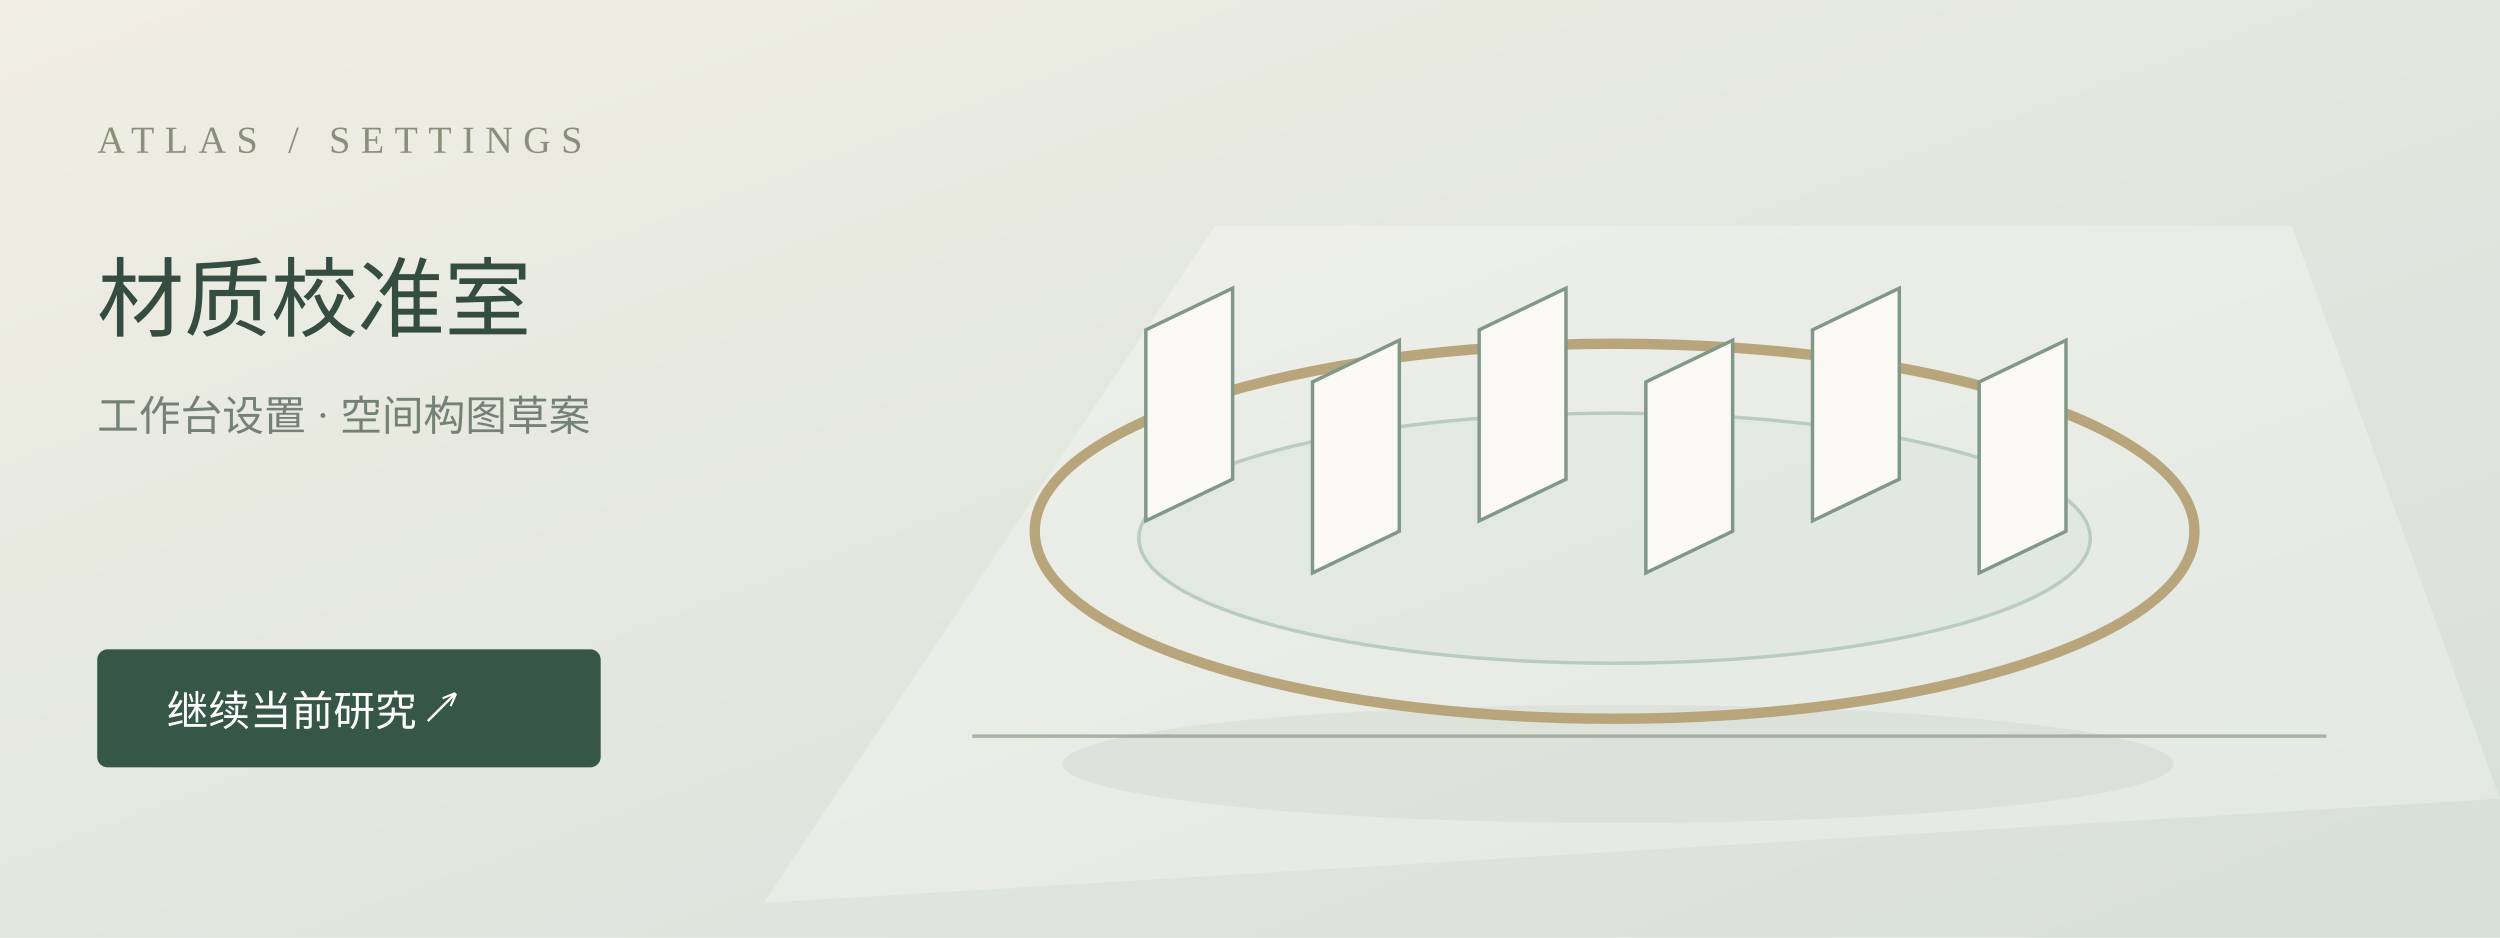
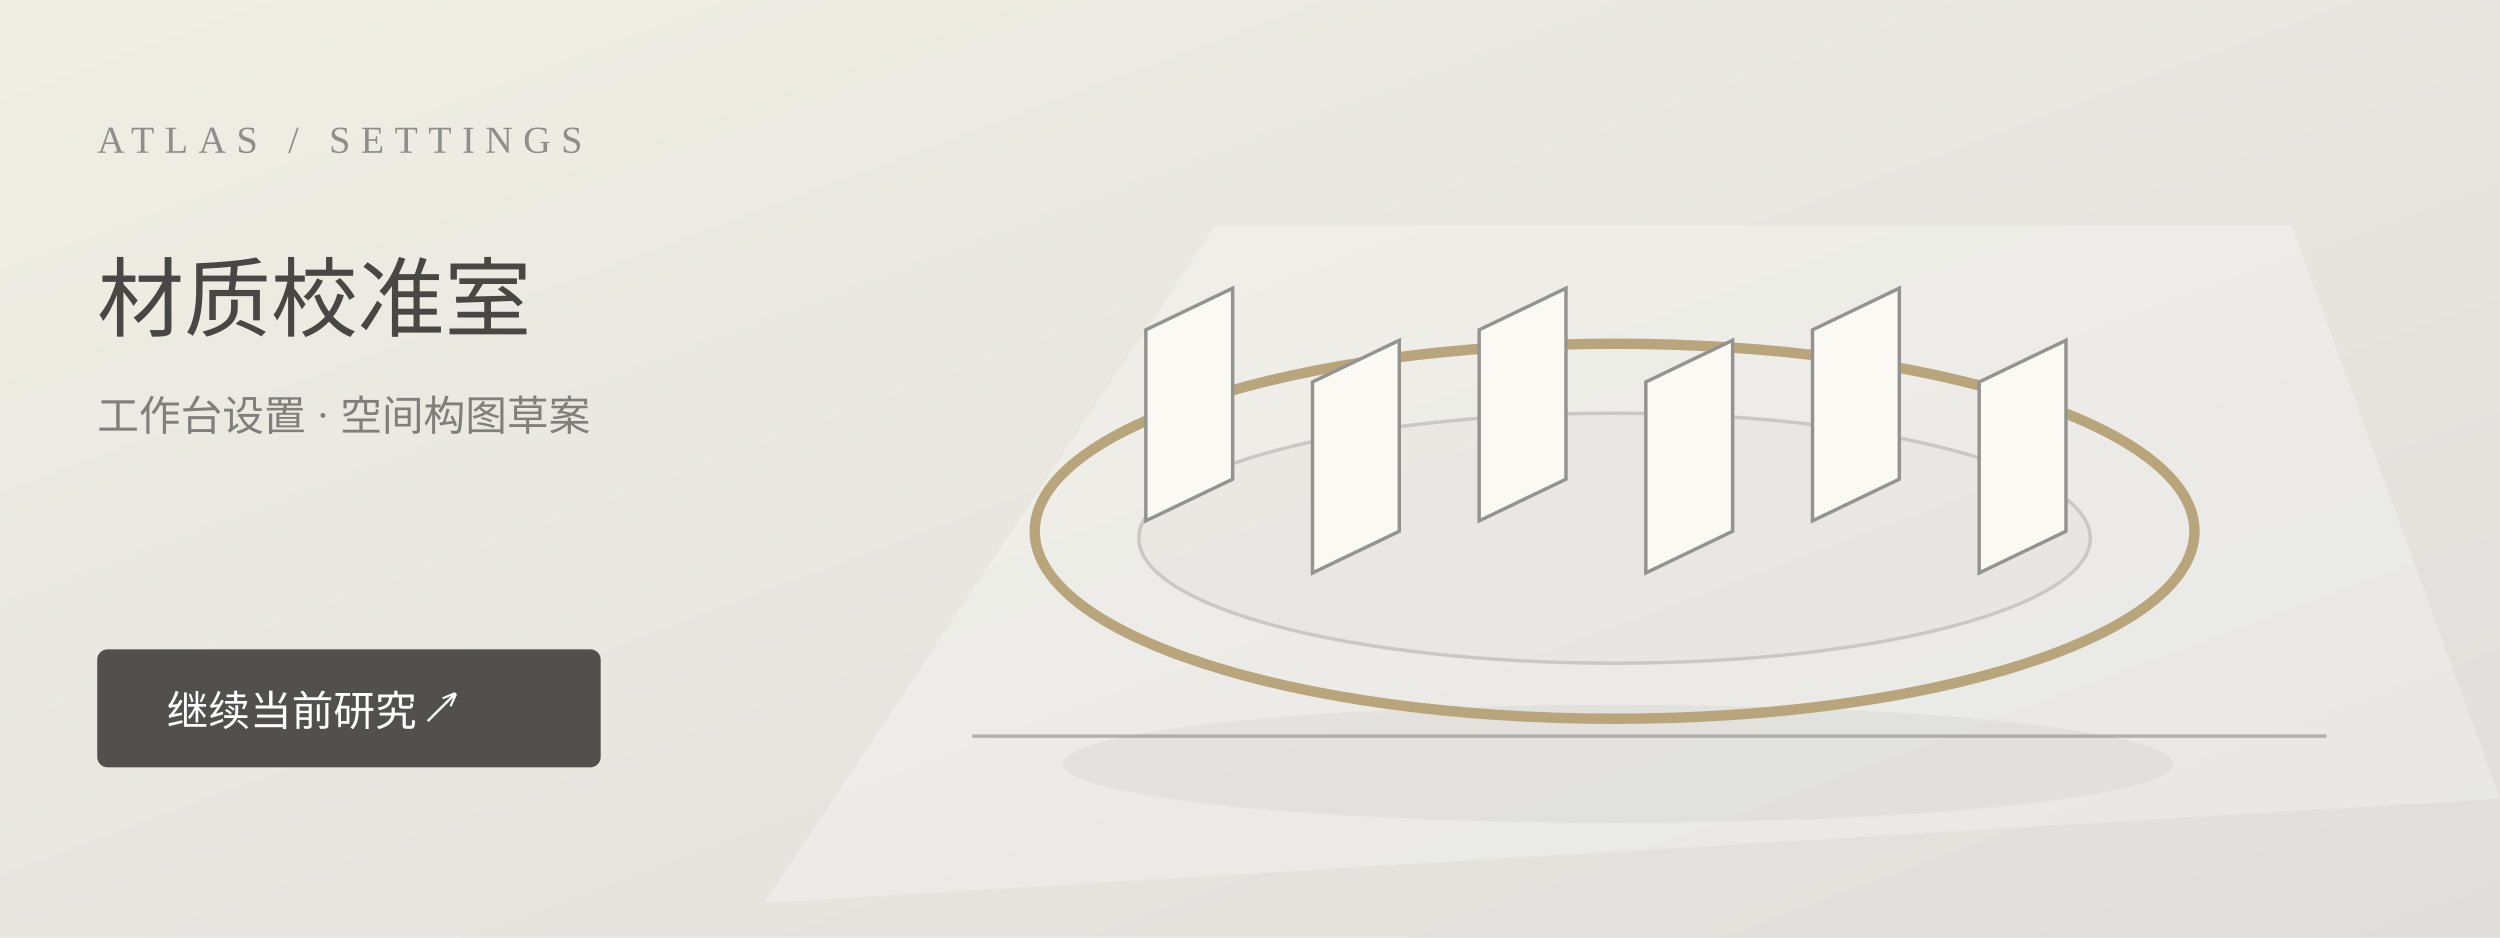
<svg xmlns="http://www.w3.org/2000/svg" viewBox="0 0 720 270">
  <defs>
    <linearGradient id="g8" x2="1" y2="1">
      <stop stop-color="#f0eee4" />
-       <stop offset="1" stop-color="#d6e0d8" />
+       <stop offset="1" stop-color="#dfdedb" />
    </linearGradient>
  </defs>
  <rect width="720" height="270" fill="url(#g8)" />
  <path d="M220 260L350 65H660L720 230" fill="#ffffff44" />
-   <path d="M280 212h390" stroke="#a8b3a3" />
-   <ellipse cx="466" cy="220" rx="160" ry="17" fill="#8c9d891b" />
+   <path d="M280 212h390" stroke="#b2b1ae" />
+   <ellipse cx="466" cy="220" rx="160" ry="17" fill="#9a99961b" />
  <ellipse cx="465" cy="153" rx="167" ry="54" fill="none" stroke="#b8a57b" stroke-width="3" />
-   <ellipse cx="465" cy="155" rx="137" ry="36" fill="#dbe5df88" stroke="#b9ccc2" />
-   <path d="M330 150l25 -12v-55l-25 12z" fill="#faf9f3" stroke="#819888" />
-   <path d="M378 165l25 -12v-55l-25 12z" fill="#faf9f3" stroke="#819888" />
-   <path d="M426 150l25 -12v-55l-25 12z" fill="#faf9f3" stroke="#819888" />
-   <path d="M474 165l25 -12v-55l-25 12z" fill="#faf9f3" stroke="#819888" />
-   <path d="M522 150l25 -12v-55l-25 12z" fill="#faf9f3" stroke="#819888" />
-   <path d="M570 165l25 -12v-55l-25 12z" fill="#faf9f3" stroke="#819888" />
-   <text x="28" y="44" fill="#8a8f7c" font-size="11" letter-spacing="3">ATLAS / SETTINGS</text>
-   <text x="28" y="95" fill="#354c40" font-size="25">材质校准室</text>
-   <text x="28" y="124" fill="#748276" font-size="12">工作台设置 · 空间构图草案</text>
-   <rect x="28" y="187" width="145" height="34" rx="3" fill="#365746" />
+   <ellipse cx="465" cy="155" rx="137" ry="36" fill="#e4e3e088" stroke="#c9c8c5" />
+   <path d="M330 150l25 -12v-55l-25 12z" fill="#faf9f3" stroke="#949390" />
+   <path d="M378 165l25 -12v-55l-25 12z" fill="#faf9f3" stroke="#949390" />
+   <path d="M426 150l25 -12v-55l-25 12z" fill="#faf9f3" stroke="#949390" />
+   <path d="M474 165l25 -12v-55l-25 12z" fill="#faf9f3" stroke="#949390" />
+   <path d="M522 150l25 -12v-55l-25 12z" fill="#faf9f3" stroke="#949390" />
+   <path d="M570 165l25 -12v-55l-25 12z" fill="#faf9f3" stroke="#949390" />
+   <text x="28" y="44" fill="#8f8e8b" font-size="11" letter-spacing="3">ATLAS / SETTINGS</text>
+   <text x="28" y="95" fill="#484744" font-size="25">材质校准室</text>
+   <text x="28" y="124" fill="#807f7c" font-size="12">工作台设置 · 空间构图草案</text>
+   <rect x="28" y="187" width="145" height="34" rx="3" fill="#51504d" />
  <text x="48" y="209" fill="white" font-size="12">继续当前研究  ↗</text>
</svg>
